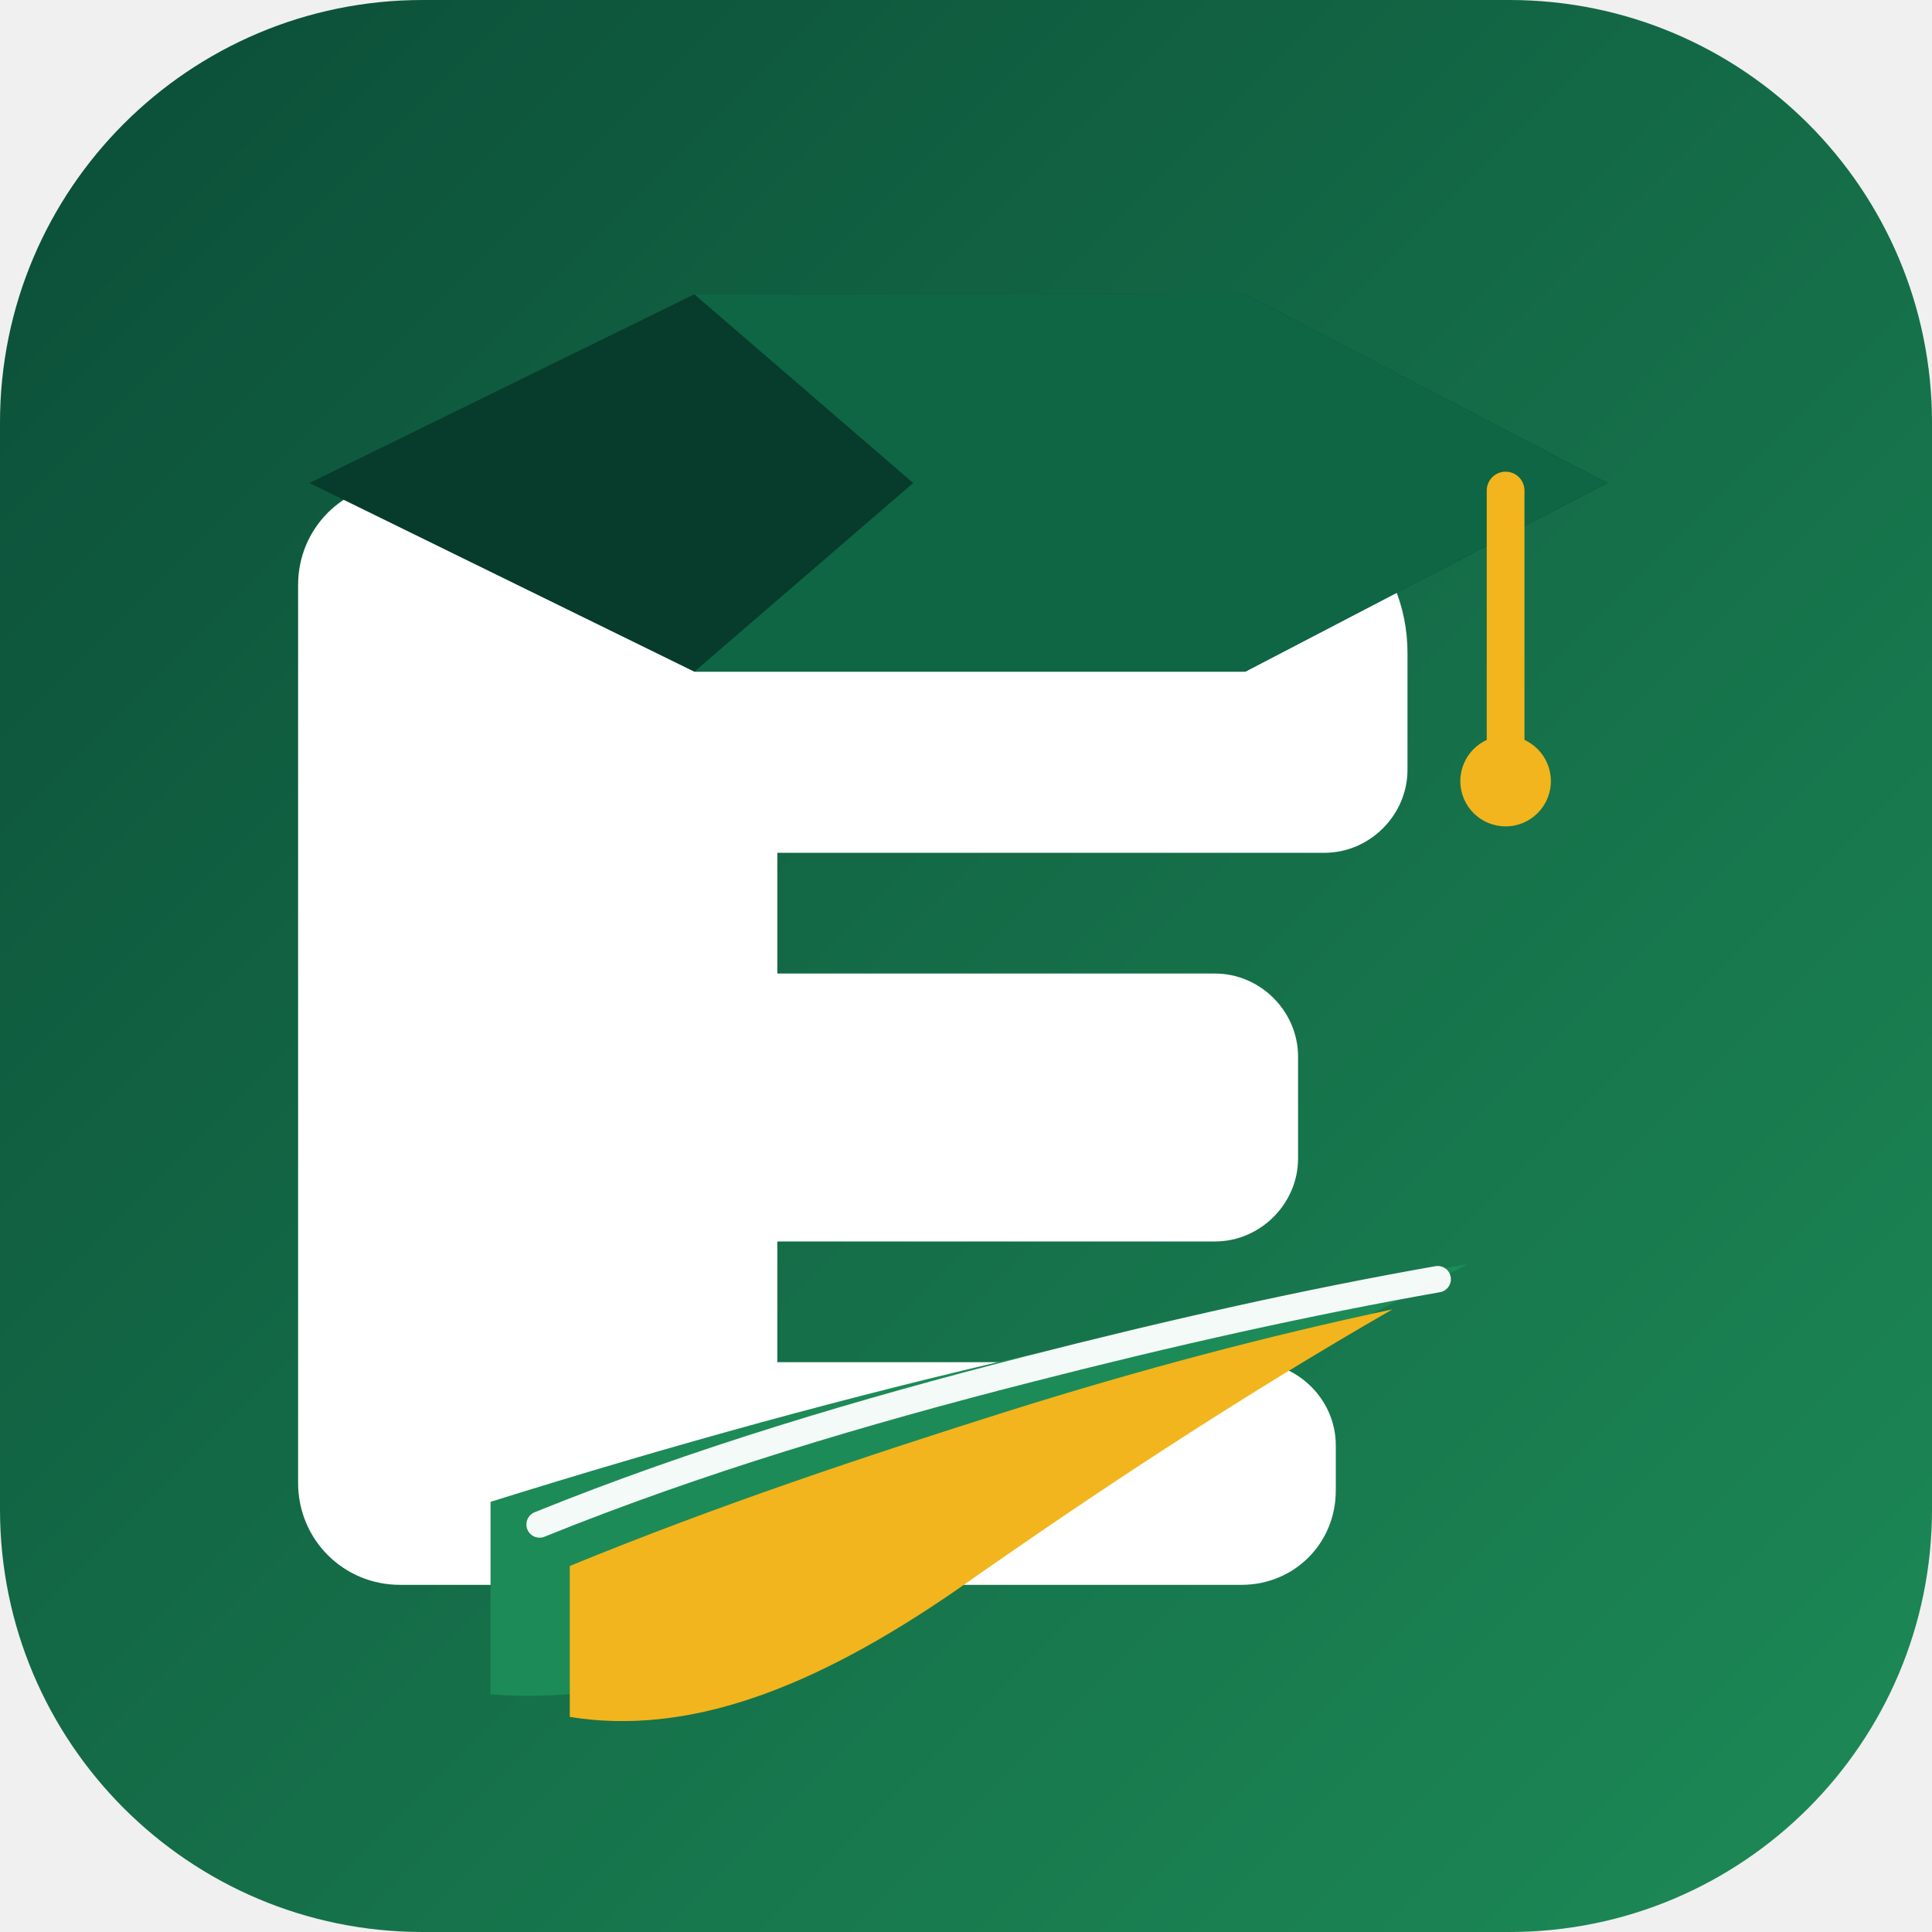
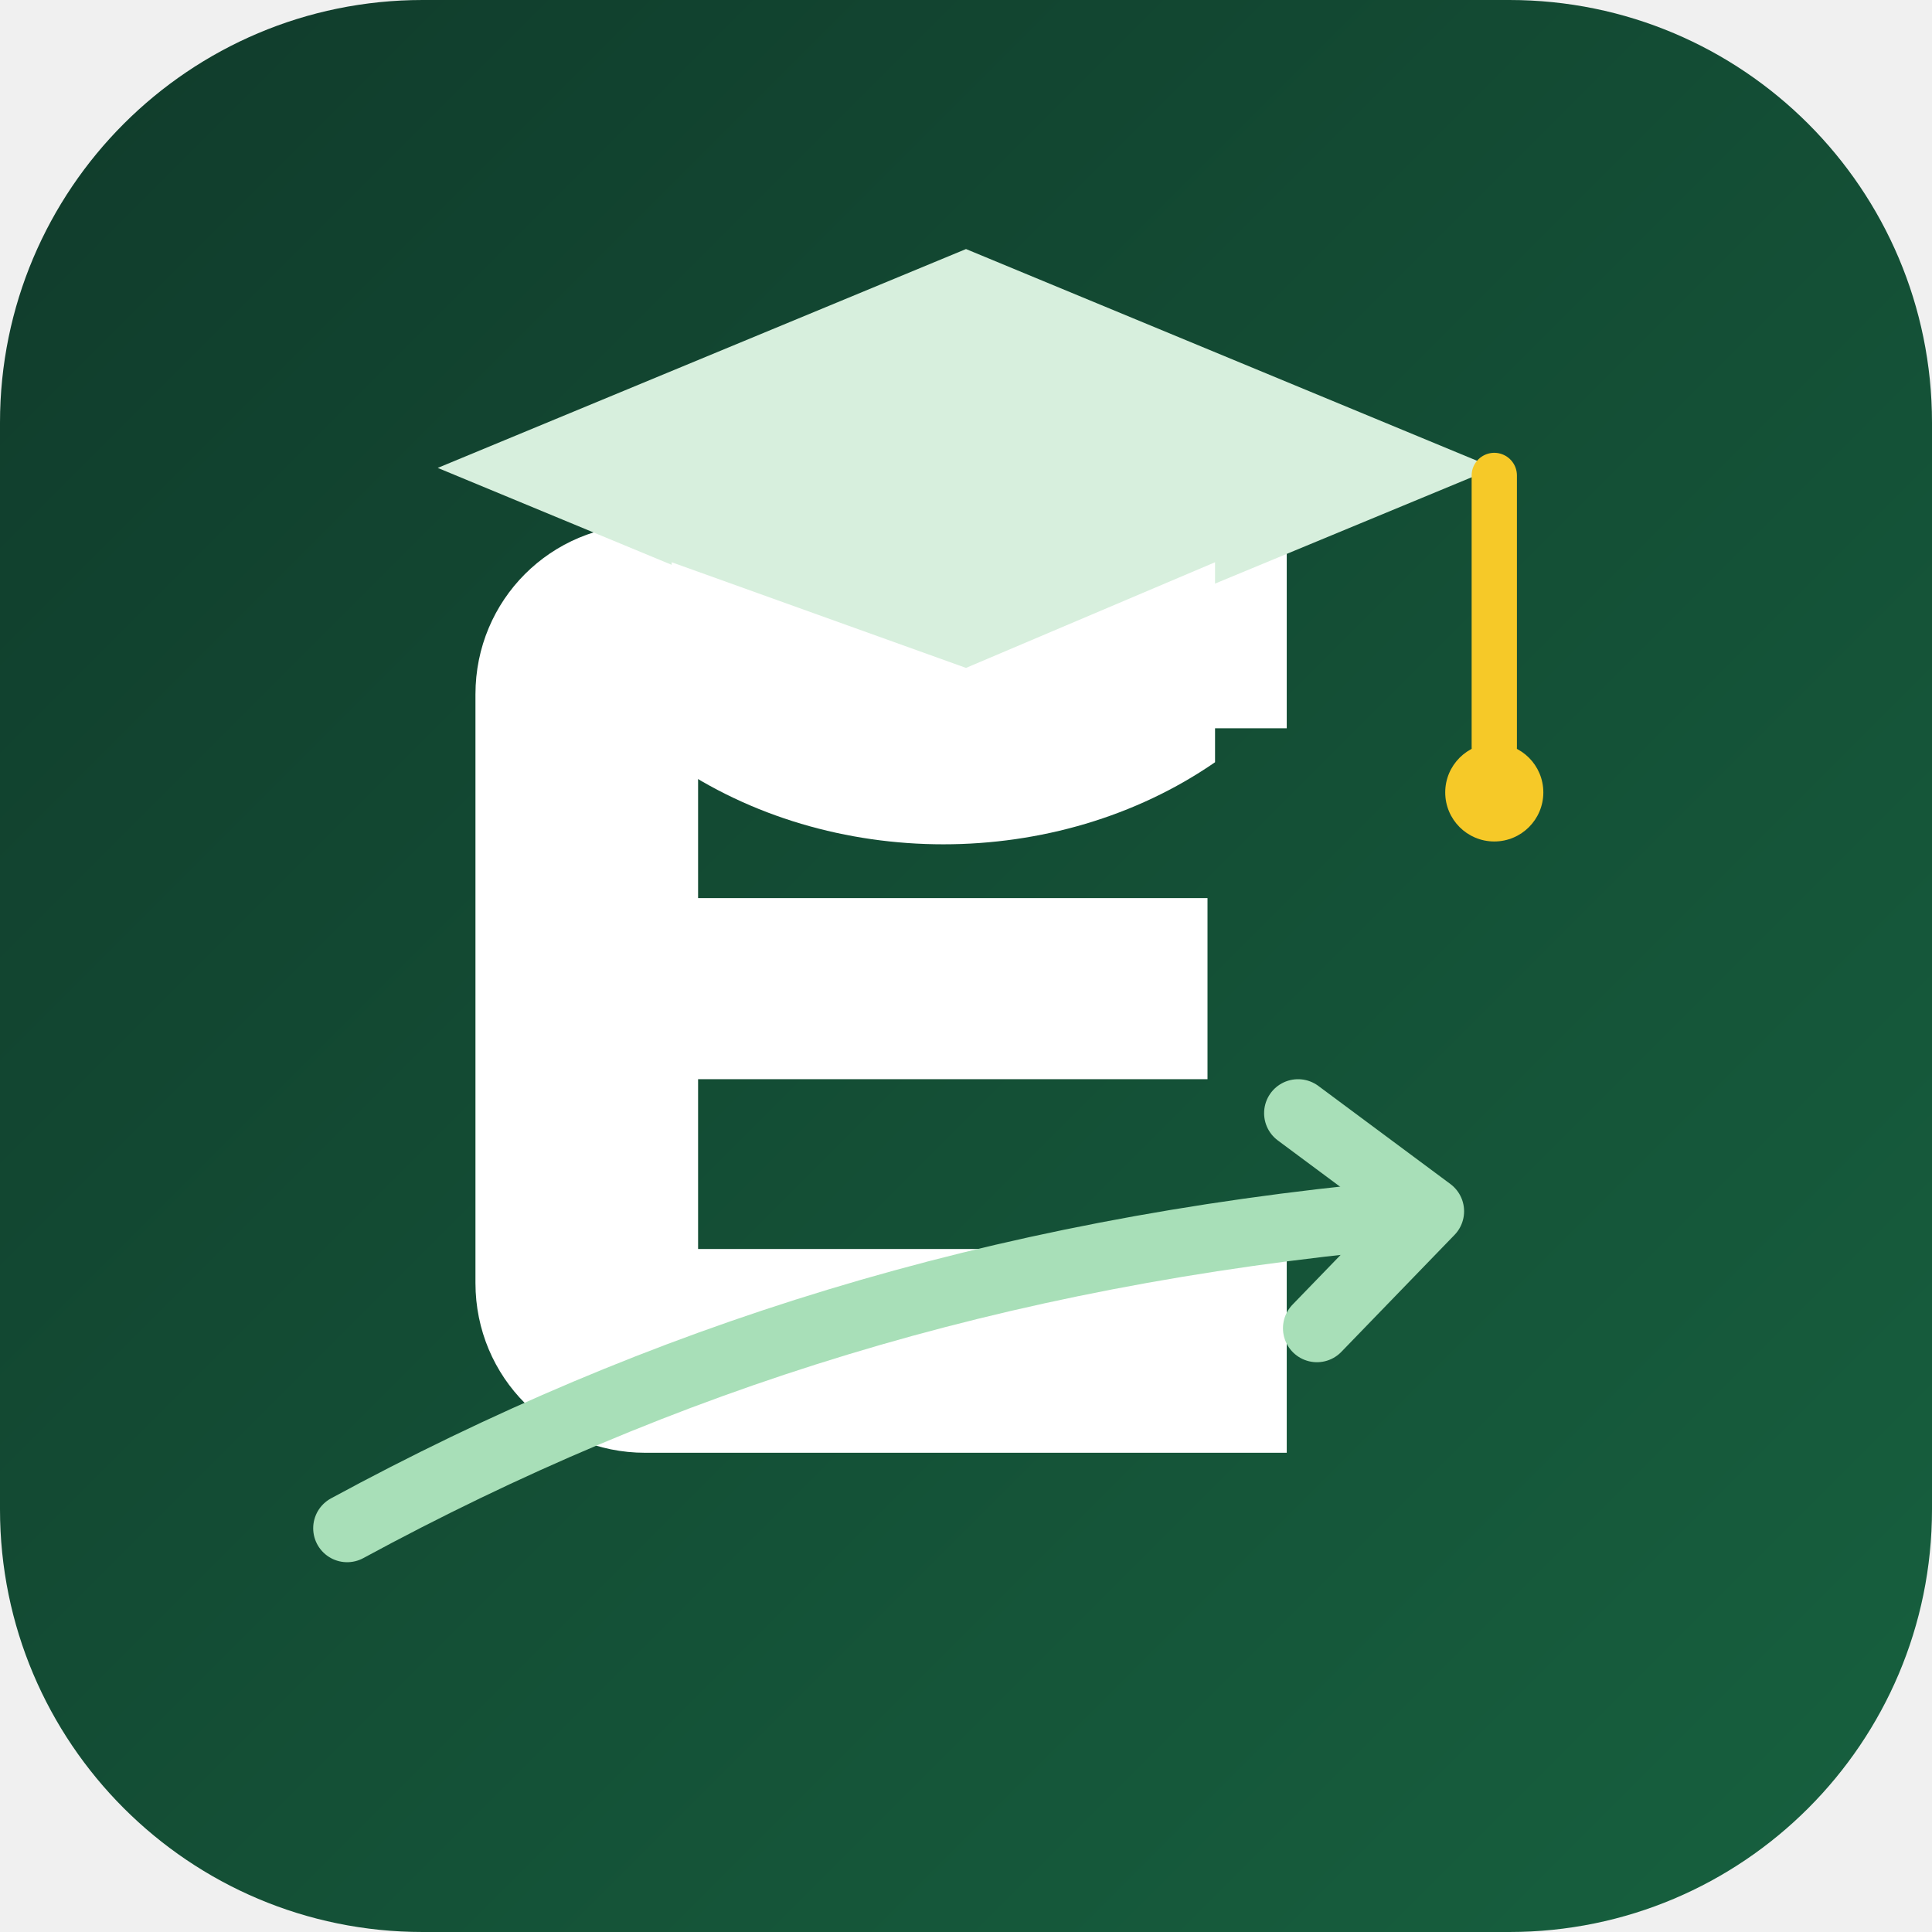
- <svg xmlns="http://www.w3.org/2000/svg" viewBox="0 0 512 512" role="img" aria-label="EDUKEN CONSULT icon">
+ <svg xmlns="http://www.w3.org/2000/svg" viewBox="0 0 512 512" role="img" aria-label="EDUKEN CONSULT">
  <defs>
-     <linearGradient id="g" x1="0" y1="0" x2="1" y2="1">
-       <stop offset="0" stop-color="#0b4d38" />
-       <stop offset="1" stop-color="#1d8b57" />
+     <linearGradient id="forest" x1="0" y1="0" x2="1" y2="1">
+       <stop offset="0" stop-color="#103b2b" />
+       <stop offset="1" stop-color="#17613f" />
    </linearGradient>
  </defs>
-   <rect width="512" height="512" rx="112" fill="url(#g)" />
-   <path d="M106 128h222c25 0 45 20 45 45v31c0 12-10 22-22 22H206v32h116c12 0 22 10 22 22v27c0 12-10 22-22 22H206v32h126c12 0 22 10 22 22v12c0 14-11 25-25 25H106c-15 0-27-12-27-27V155c0-15 12-27 27-27z" fill="#fff" />
-   <path d="M82 128 184 78h146l96 50-96 50H184L82 128z" fill="#073b2b" />
-   <path d="M184 78h146l96 50-96 50H184l58-50-58-50z" fill="#0e6a47" opacity=".9" />
-   <path d="M399 130v66" stroke="#f2b51d" stroke-width="10" stroke-linecap="round" />
-   <circle cx="399" cy="207" r="12" fill="#f2b51d" />
-   <path d="M130 398c48-15 95-28 143-39 43-10 81-18 116-24-45 23-91 48-138 76-47 28-85 41-121 38z" fill="#1d8b57" />
-   <path d="M151 415c39-16 78-29 116-41 35-11 69-20 102-27-40 23-78 48-115 74-39 27-72 39-103 34z" fill="#f2b51d" />
-   <path d="M143 404c42-17 86-30 129-41 39-10 75-18 109-24" fill="none" stroke="#fff" stroke-width="7" stroke-linecap="round" opacity=".95" />
+   <rect width="512" height="512" rx="112" fill="url(#forest)" />
+   <path d="M126 184c0-25 20-45 45-45h170v54H185v45h135v48H185v45h156v54H171c-25 0-45-20-45-45V184Z" fill="#fff" />
+   <path d="m116 124 140-58 140 58-140 58-140-58Z" fill="#d7efdd" />
+   <path d="M178 149v53c42 29 102 29 144 0v-53l-66 28-78-28Z" fill="#fff" />
+   <path d="M396 126v72" fill="none" stroke="#f6c928" stroke-width="12" stroke-linecap="round" />
+   <circle cx="396" cy="210" r="13" fill="#f6c928" />
+   <path d="M92 405c83-45 171-73 278-83" fill="none" stroke="#a8dfb8" stroke-width="18" stroke-linecap="round" />
+   <path d="m344 295 35 26-30 31" fill="none" stroke="#a8dfb8" stroke-width="18" stroke-linecap="round" stroke-linejoin="round" />
</svg>
